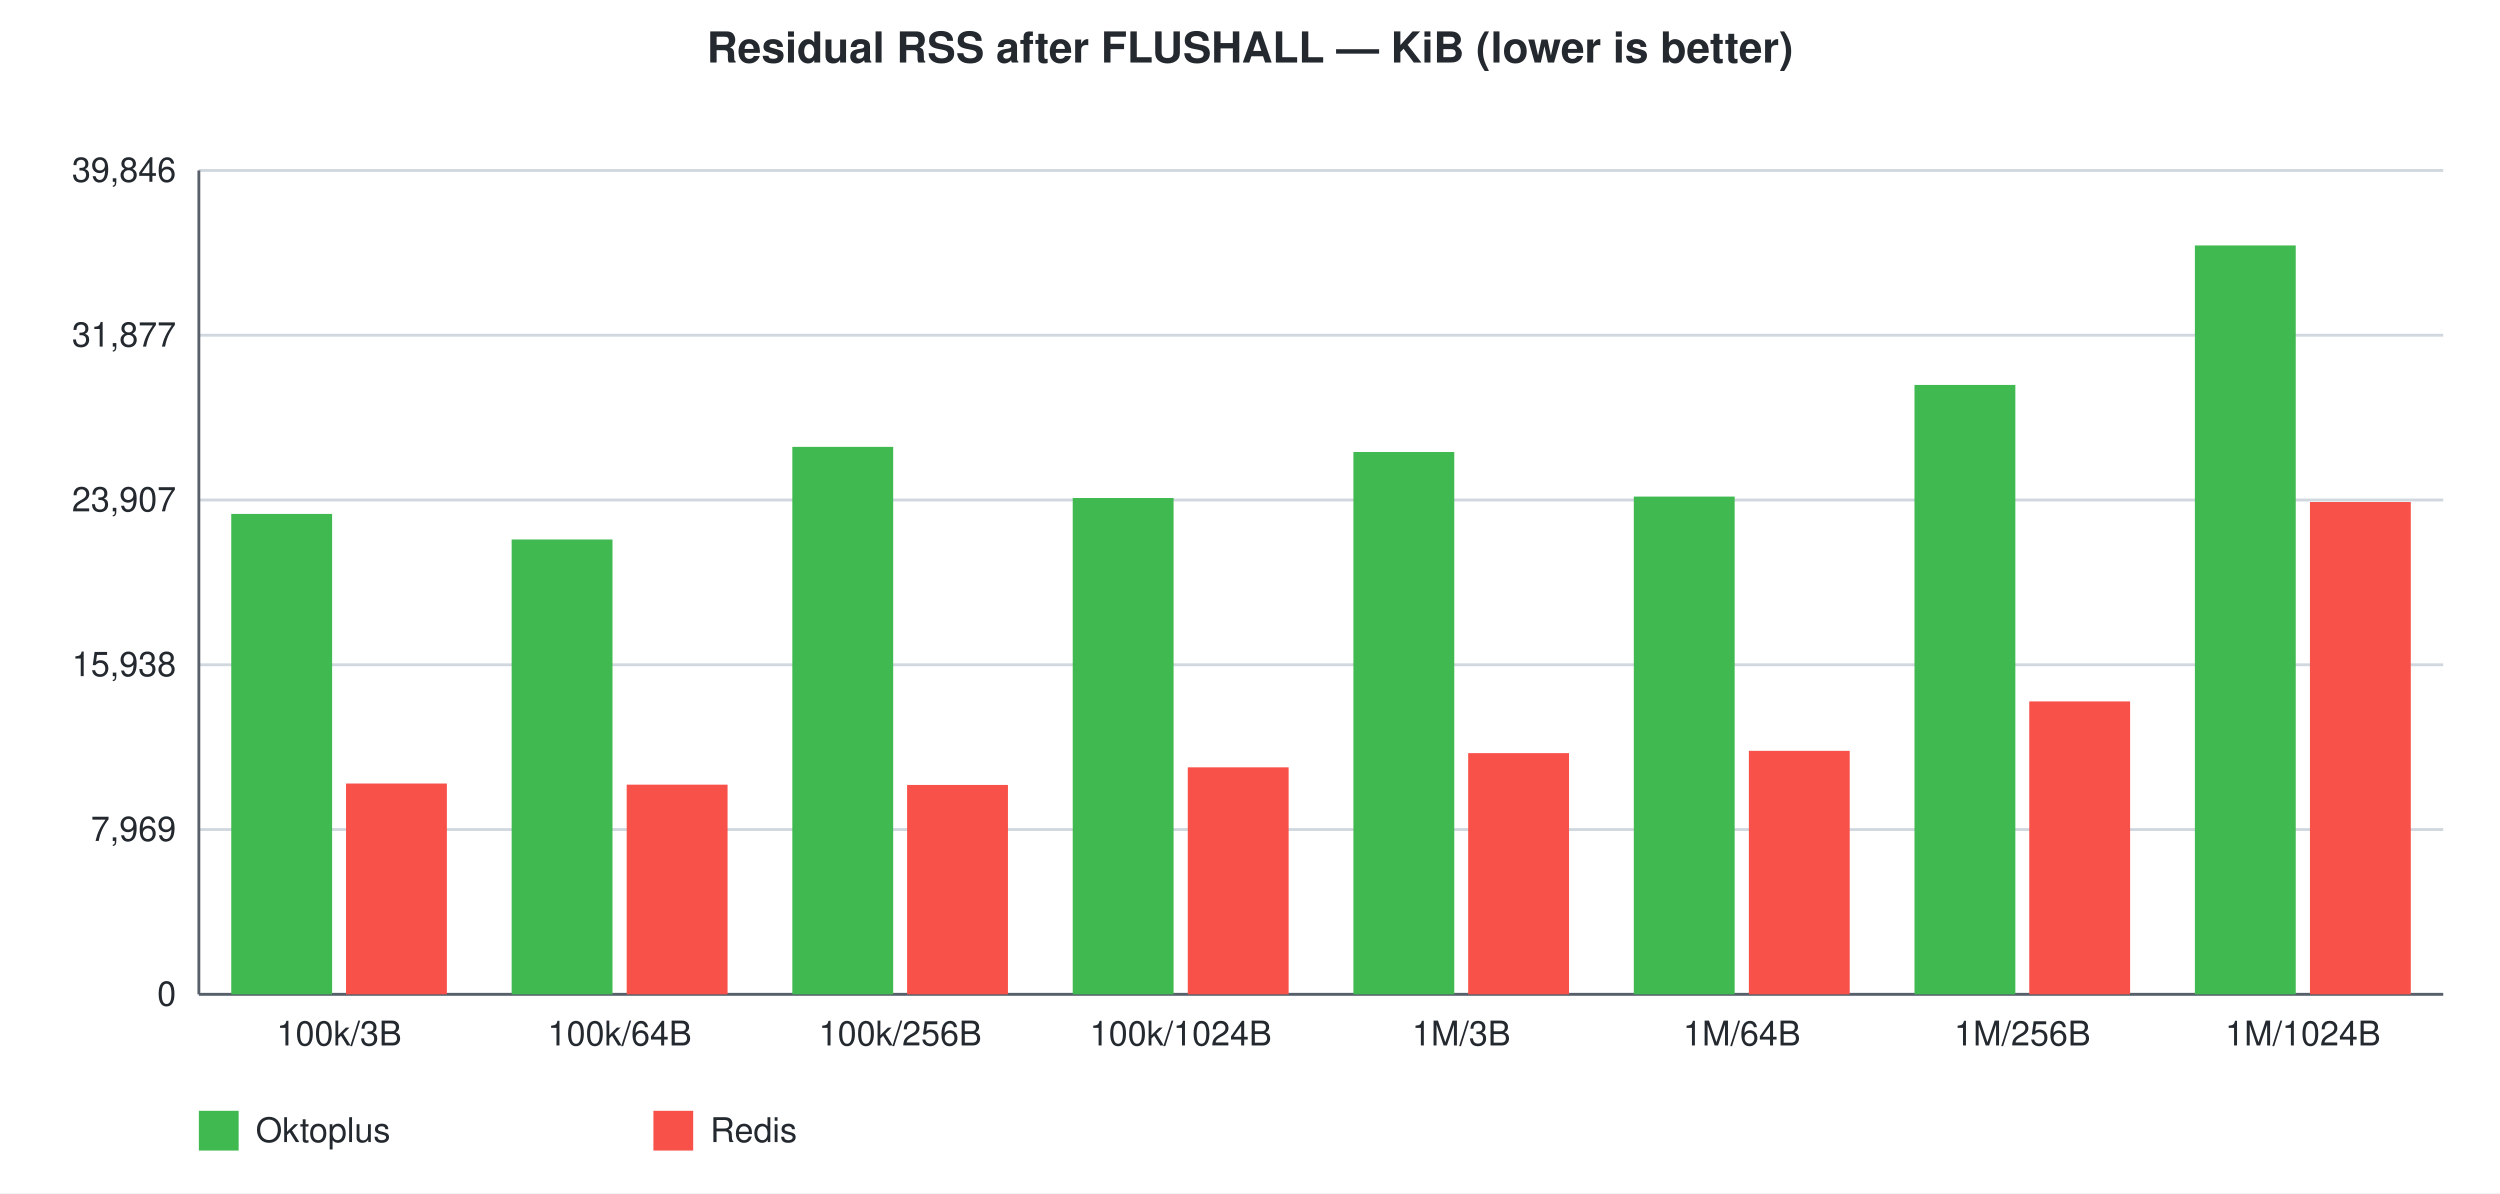
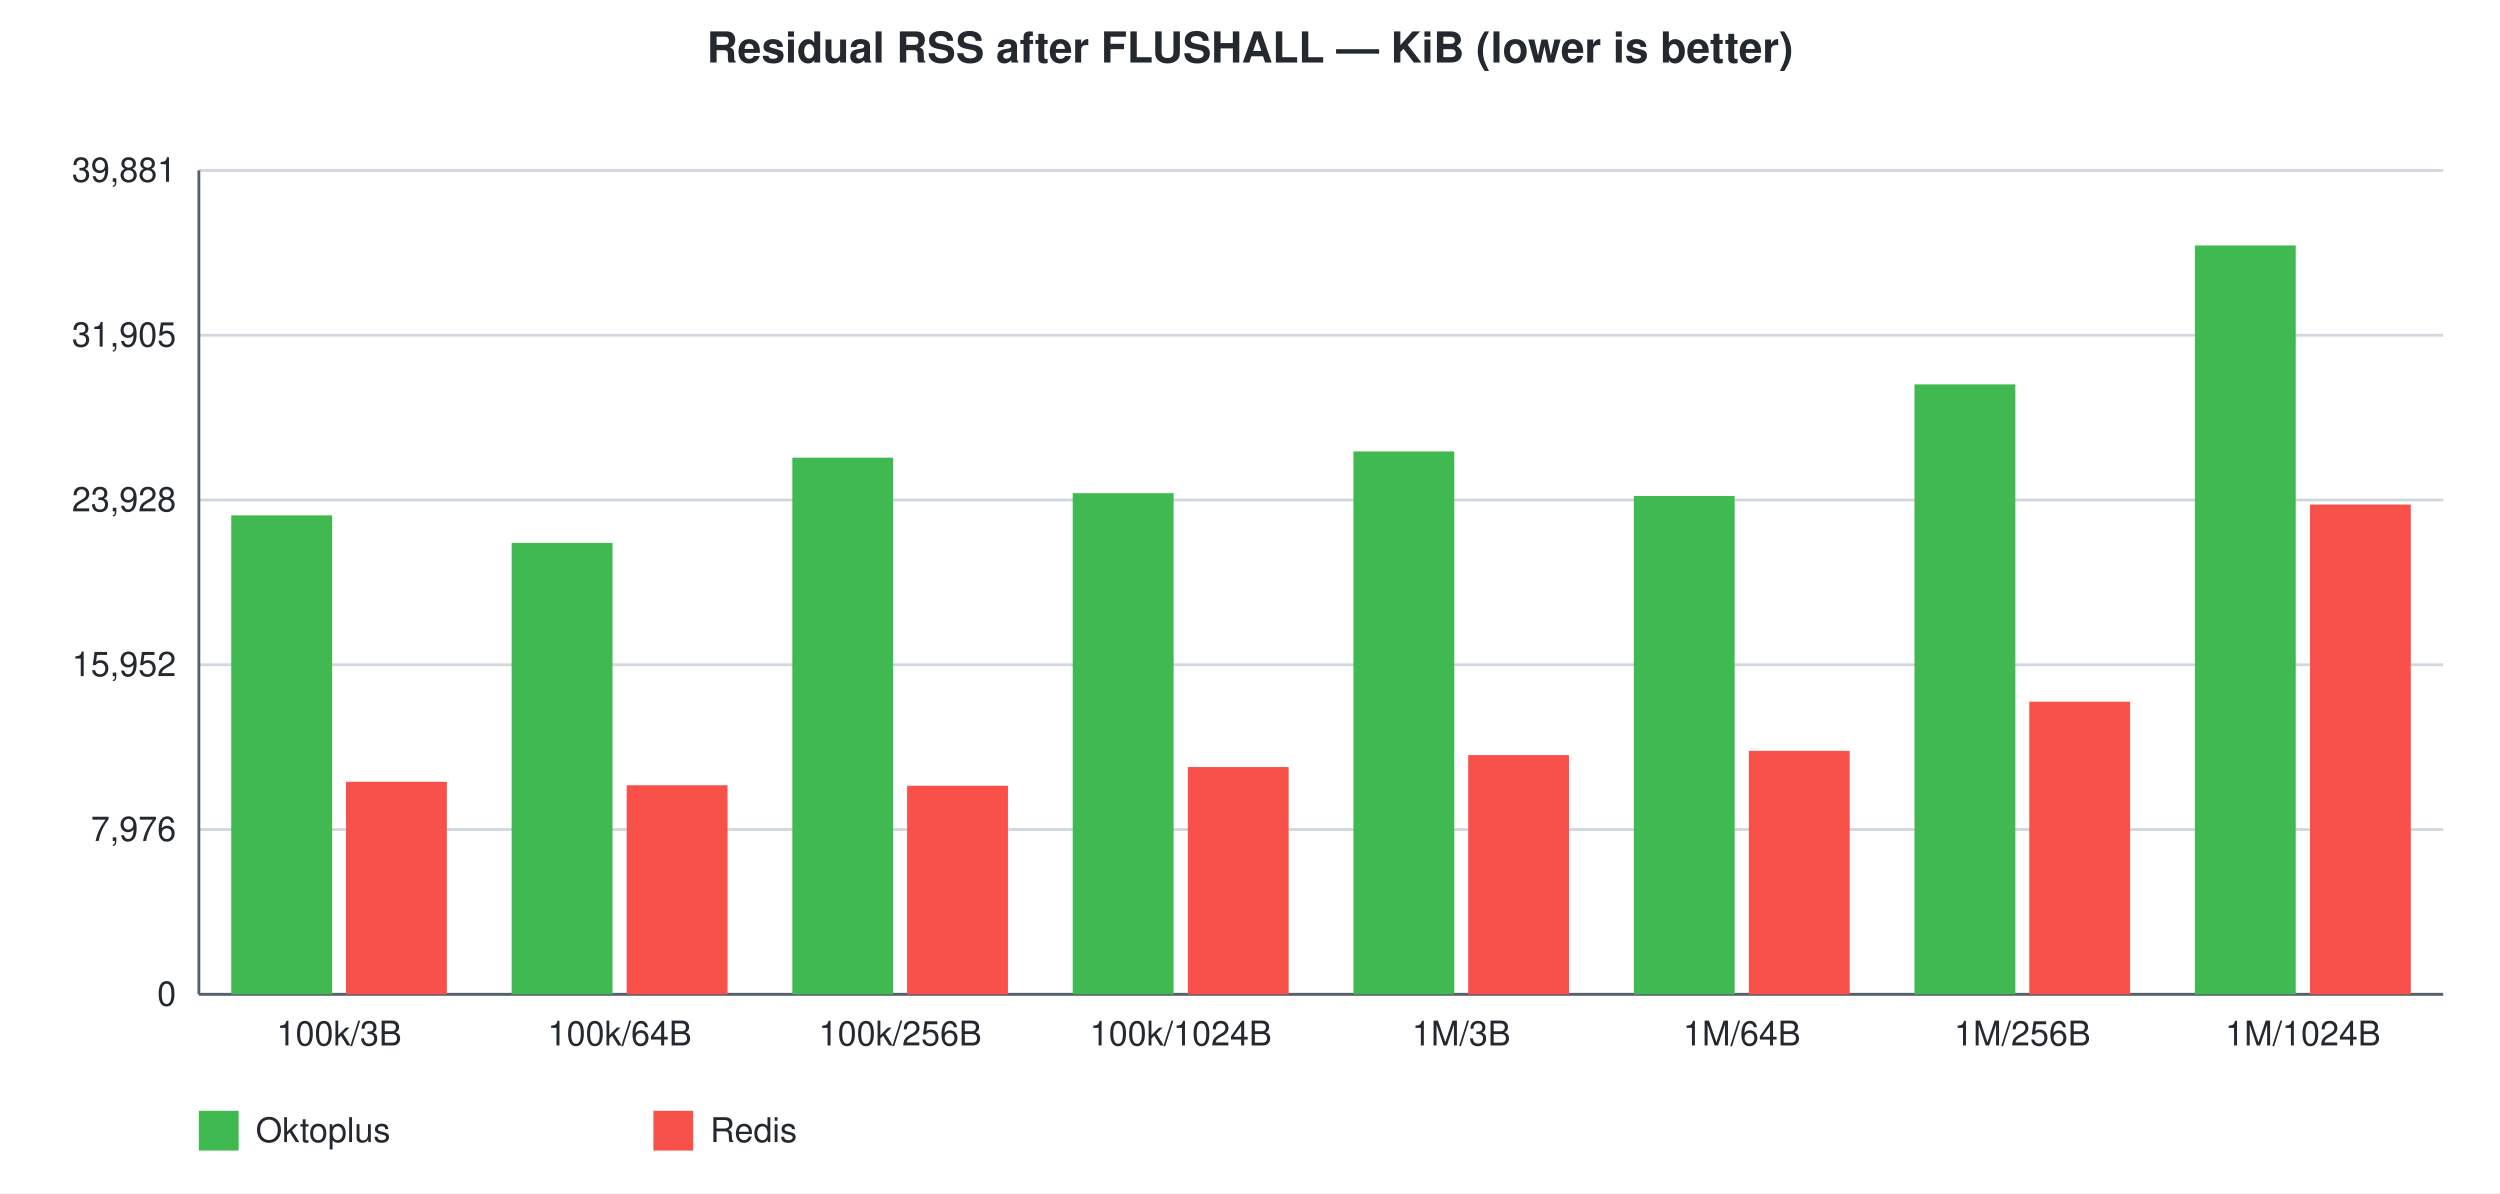
<svg xmlns="http://www.w3.org/2000/svg" width="880" height="420" viewBox="0 0 880 420" font-family="-apple-system, Segoe UI, Helvetica, Arial, sans-serif" font-size="12">
  <rect width="880" height="420" fill="#ffffff" />
  <text x="440.0" y="22" text-anchor="middle" fill="#24292f" font-size="15" font-weight="600">Residual RSS after FLUSHALL — KiB (lower is better)</text>
  <line x1="70" y1="350.0" x2="860" y2="350.0" stroke="#d0d7de" stroke-width="1" />
  <text x="62" y="354.0" text-anchor="end" fill="#24292f">0</text>
  <line x1="70" y1="292.0" x2="860" y2="292.0" stroke="#d0d7de" stroke-width="1" />
-   <text x="62" y="296.0" text-anchor="end" fill="#24292f">7,969</text>
+   <text x="62" y="296.0" text-anchor="end" fill="#24292f">7,976</text>
  <line x1="70" y1="234.0" x2="860" y2="234.0" stroke="#d0d7de" stroke-width="1" />
-   <text x="62" y="238.0" text-anchor="end" fill="#24292f">15,938</text>
-   <line x1="70" y1="176" x2="860" y2="176" stroke="#d0d7de" stroke-width="1" />
-   <text x="62" y="180" text-anchor="end" fill="#24292f">23,907</text>
+   <text x="62" y="238.0" text-anchor="end" fill="#24292f">15,952</text>
+   <line x1="70" y1="176.0" x2="860" y2="176.0" stroke="#d0d7de" stroke-width="1" />
+   <text x="62" y="180.0" text-anchor="end" fill="#24292f">23,928</text>
  <line x1="70" y1="118.0" x2="860" y2="118.0" stroke="#d0d7de" stroke-width="1" />
-   <text x="62" y="122.0" text-anchor="end" fill="#24292f">31,877</text>
+   <text x="62" y="122.0" text-anchor="end" fill="#24292f">31,905</text>
  <line x1="70" y1="60.0" x2="860" y2="60.0" stroke="#d0d7de" stroke-width="1" />
-   <text x="62" y="64.0" text-anchor="end" fill="#24292f">39,846</text>
+   <text x="62" y="64.0" text-anchor="end" fill="#24292f">39,881</text>
  <line x1="70" y1="60" x2="70" y2="350" stroke="#57606a" stroke-width="1" />
  <line x1="70" y1="350" x2="860" y2="350" stroke="#57606a" stroke-width="1" />
  <text x="119.375" y="368" text-anchor="middle" fill="#24292f">100k/3B</text>
-   <rect x="81.4" y="180.9" width="35.5" height="169.1" fill="#3fb950" />
-   <rect x="121.8" y="275.8" width="35.5" height="74.2" fill="#f85149" />
+   <rect x="81.4" y="181.4" width="35.5" height="168.6" fill="#3fb950" />
+   <rect x="121.8" y="275.2" width="35.5" height="74.8" fill="#f85149" />
  <text x="218.125" y="368" text-anchor="middle" fill="#24292f">100k/64B</text>
-   <rect x="180.1" y="189.9" width="35.5" height="160.1" fill="#3fb950" />
-   <rect x="220.6" y="276.2" width="35.5" height="73.8" fill="#f85149" />
+   <rect x="180.1" y="191.1" width="35.5" height="158.9" fill="#3fb950" />
+   <rect x="220.6" y="276.4" width="35.5" height="73.6" fill="#f85149" />
  <text x="316.875" y="368" text-anchor="middle" fill="#24292f">100k/256B</text>
-   <rect x="278.9" y="157.3" width="35.5" height="192.7" fill="#3fb950" />
-   <rect x="319.3" y="276.3" width="35.5" height="73.7" fill="#f85149" />
+   <rect x="278.9" y="161.1" width="35.5" height="188.9" fill="#3fb950" />
+   <rect x="319.3" y="276.6" width="35.5" height="73.4" fill="#f85149" />
  <text x="415.625" y="368" text-anchor="middle" fill="#24292f">100k/1024B</text>
-   <rect x="377.6" y="175.3" width="35.5" height="174.7" fill="#3fb950" />
-   <rect x="418.1" y="270.1" width="35.5" height="79.9" fill="#f85149" />
+   <rect x="377.6" y="173.6" width="35.5" height="176.4" fill="#3fb950" />
+   <rect x="418.1" y="270.0" width="35.5" height="80.0" fill="#f85149" />
  <text x="514.375" y="368" text-anchor="middle" fill="#24292f">1M/3B</text>
-   <rect x="476.4" y="159.1" width="35.5" height="190.9" fill="#3fb950" />
-   <rect x="516.8" y="265.1" width="35.5" height="84.9" fill="#f85149" />
+   <rect x="476.4" y="158.9" width="35.5" height="191.1" fill="#3fb950" />
+   <rect x="516.8" y="265.8" width="35.5" height="84.2" fill="#f85149" />
  <text x="613.125" y="368" text-anchor="middle" fill="#24292f">1M/64B</text>
-   <rect x="575.1" y="174.8" width="35.5" height="175.2" fill="#3fb950" />
+   <rect x="575.1" y="174.6" width="35.5" height="175.4" fill="#3fb950" />
  <rect x="615.6" y="264.3" width="35.5" height="85.7" fill="#f85149" />
  <text x="711.875" y="368" text-anchor="middle" fill="#24292f">1M/256B</text>
-   <rect x="673.9" y="135.5" width="35.5" height="214.5" fill="#3fb950" />
-   <rect x="714.3" y="246.9" width="35.5" height="103.1" fill="#f85149" />
+   <rect x="673.9" y="135.3" width="35.5" height="214.7" fill="#3fb950" />
+   <rect x="714.3" y="247.0" width="35.5" height="103.0" fill="#f85149" />
  <text x="810.625" y="368" text-anchor="middle" fill="#24292f">1M/1024B</text>
  <rect x="772.6" y="86.4" width="35.5" height="263.6" fill="#3fb950" />
-   <rect x="813.1" y="176.7" width="35.5" height="173.3" fill="#f85149" />
+   <rect x="813.1" y="177.6" width="35.5" height="172.4" fill="#f85149" />
  <rect x="70" y="391" width="14" height="14" fill="#3fb950" />
  <text x="90" y="402" fill="#24292f">Oktoplus</text>
  <rect x="230" y="391" width="14" height="14" fill="#f85149" />
  <text x="250" y="402" fill="#24292f">Redis</text>
</svg>
